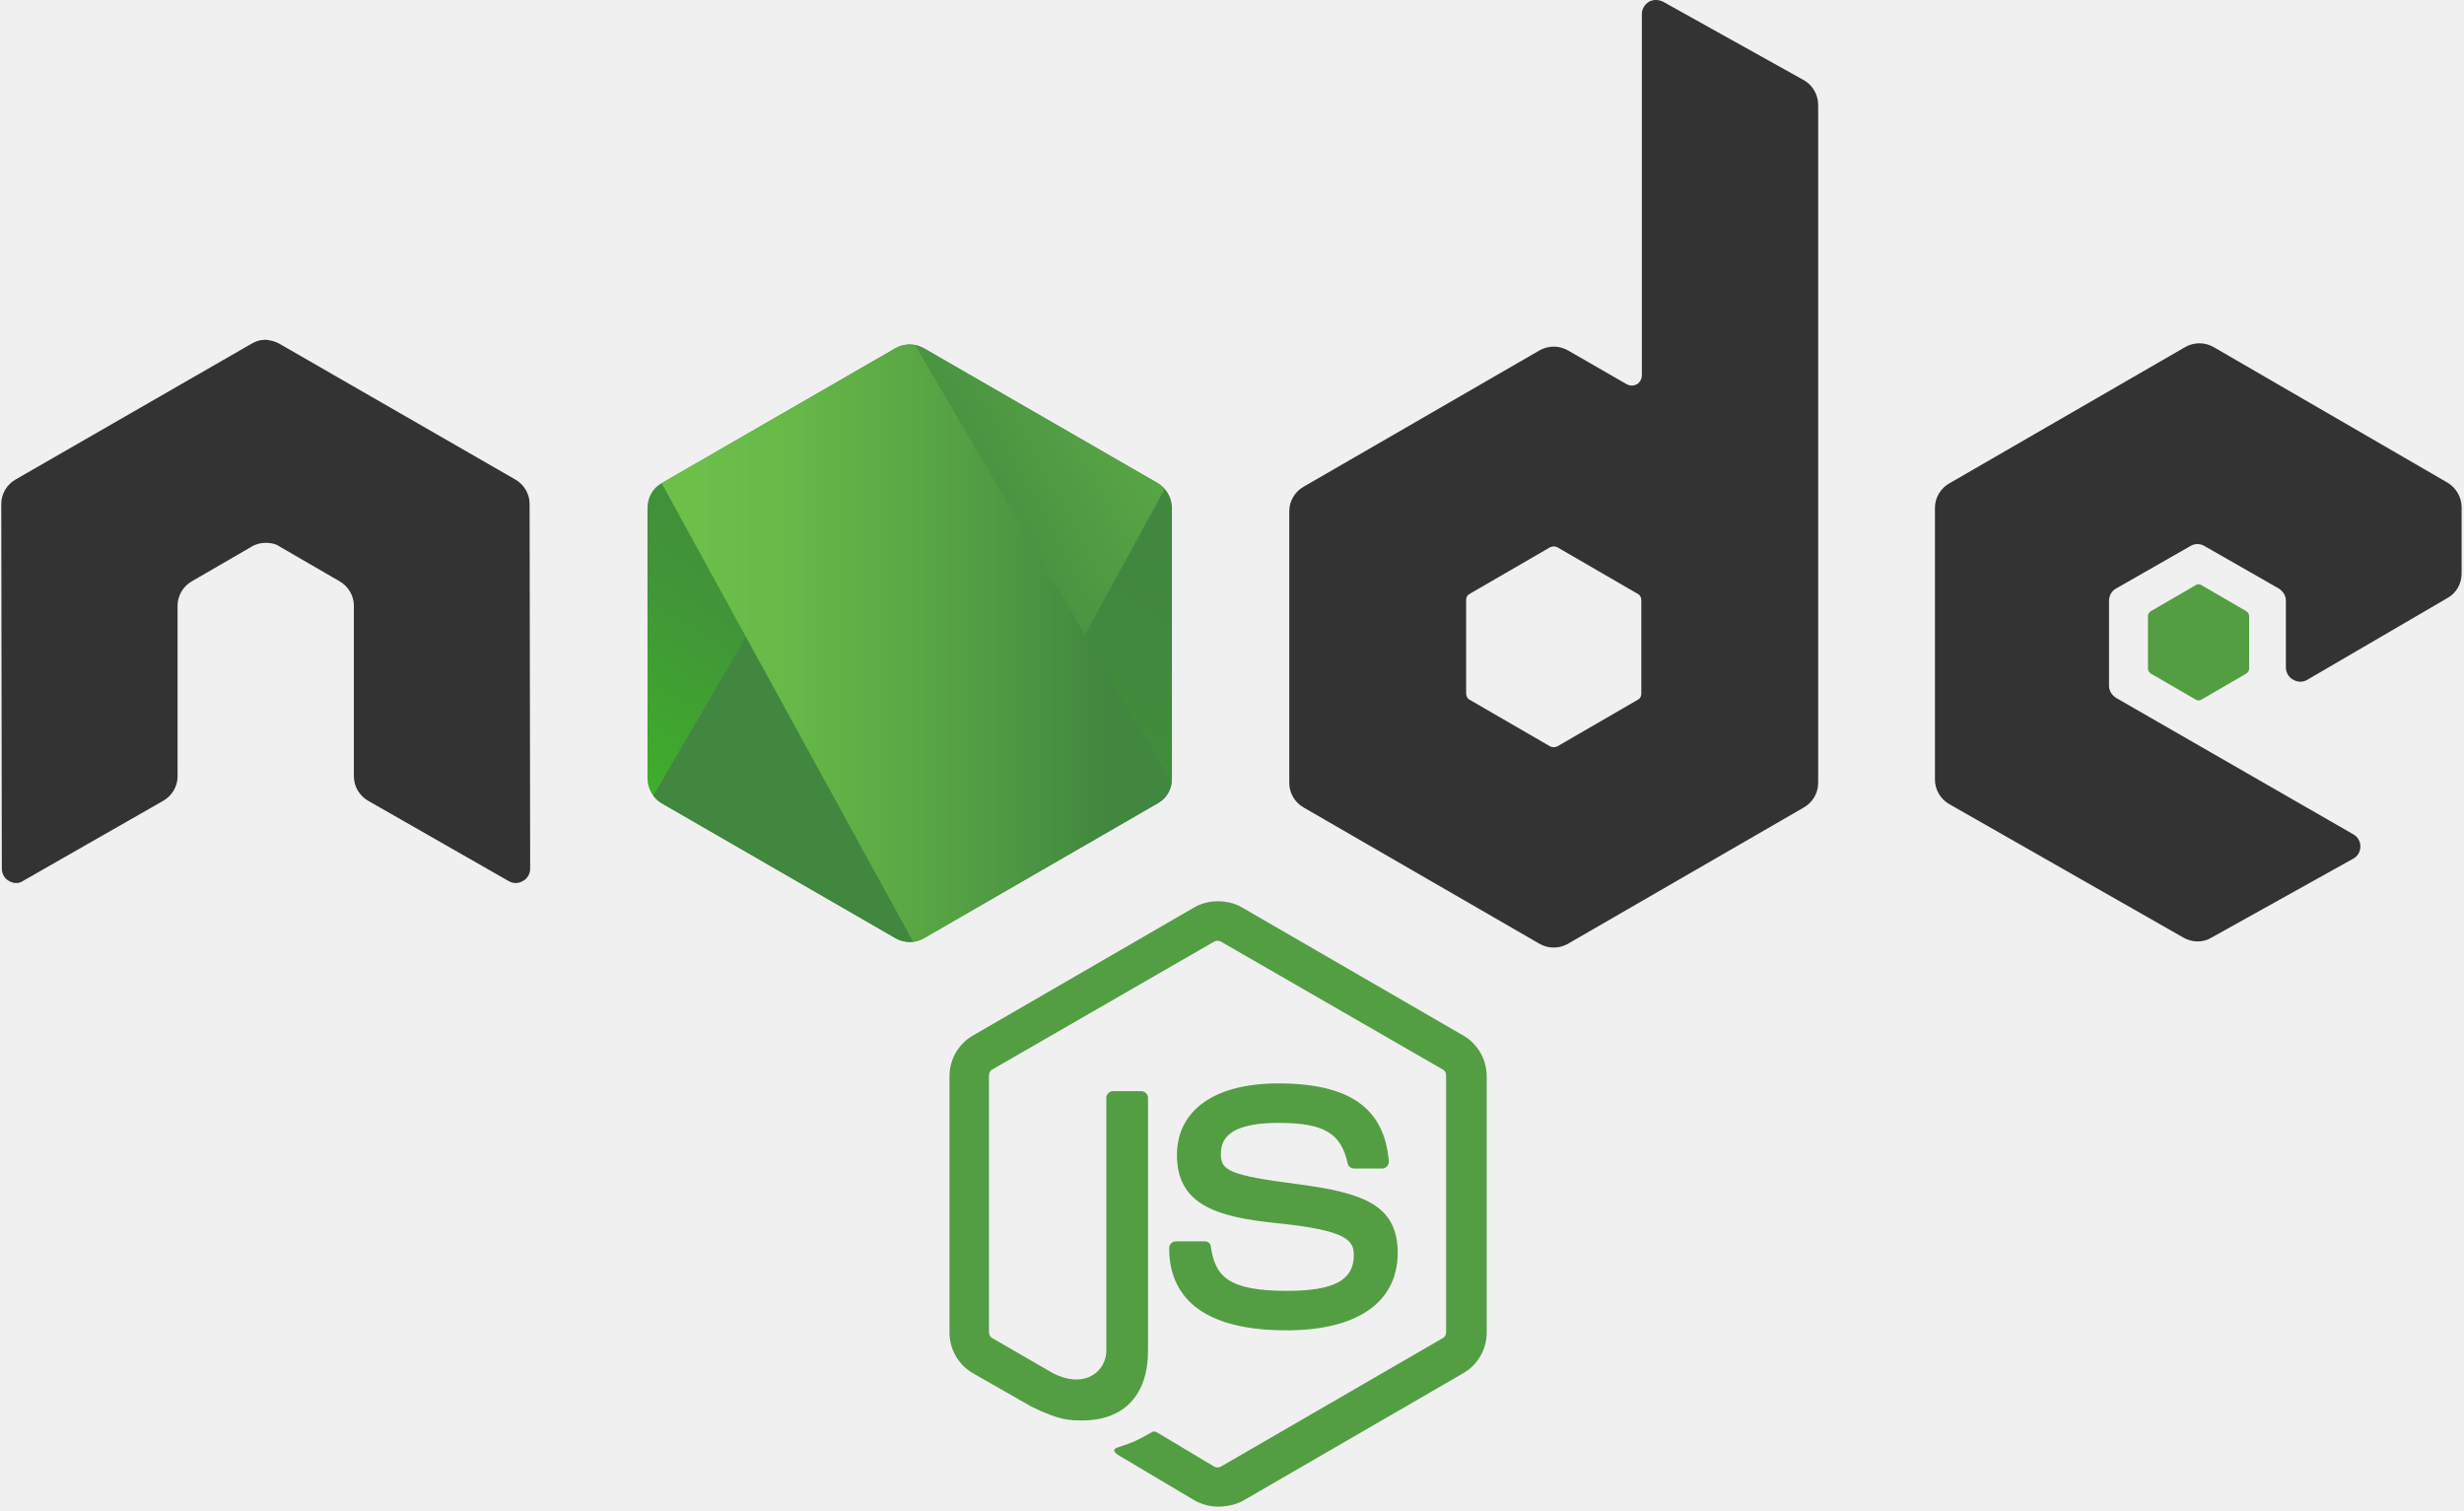
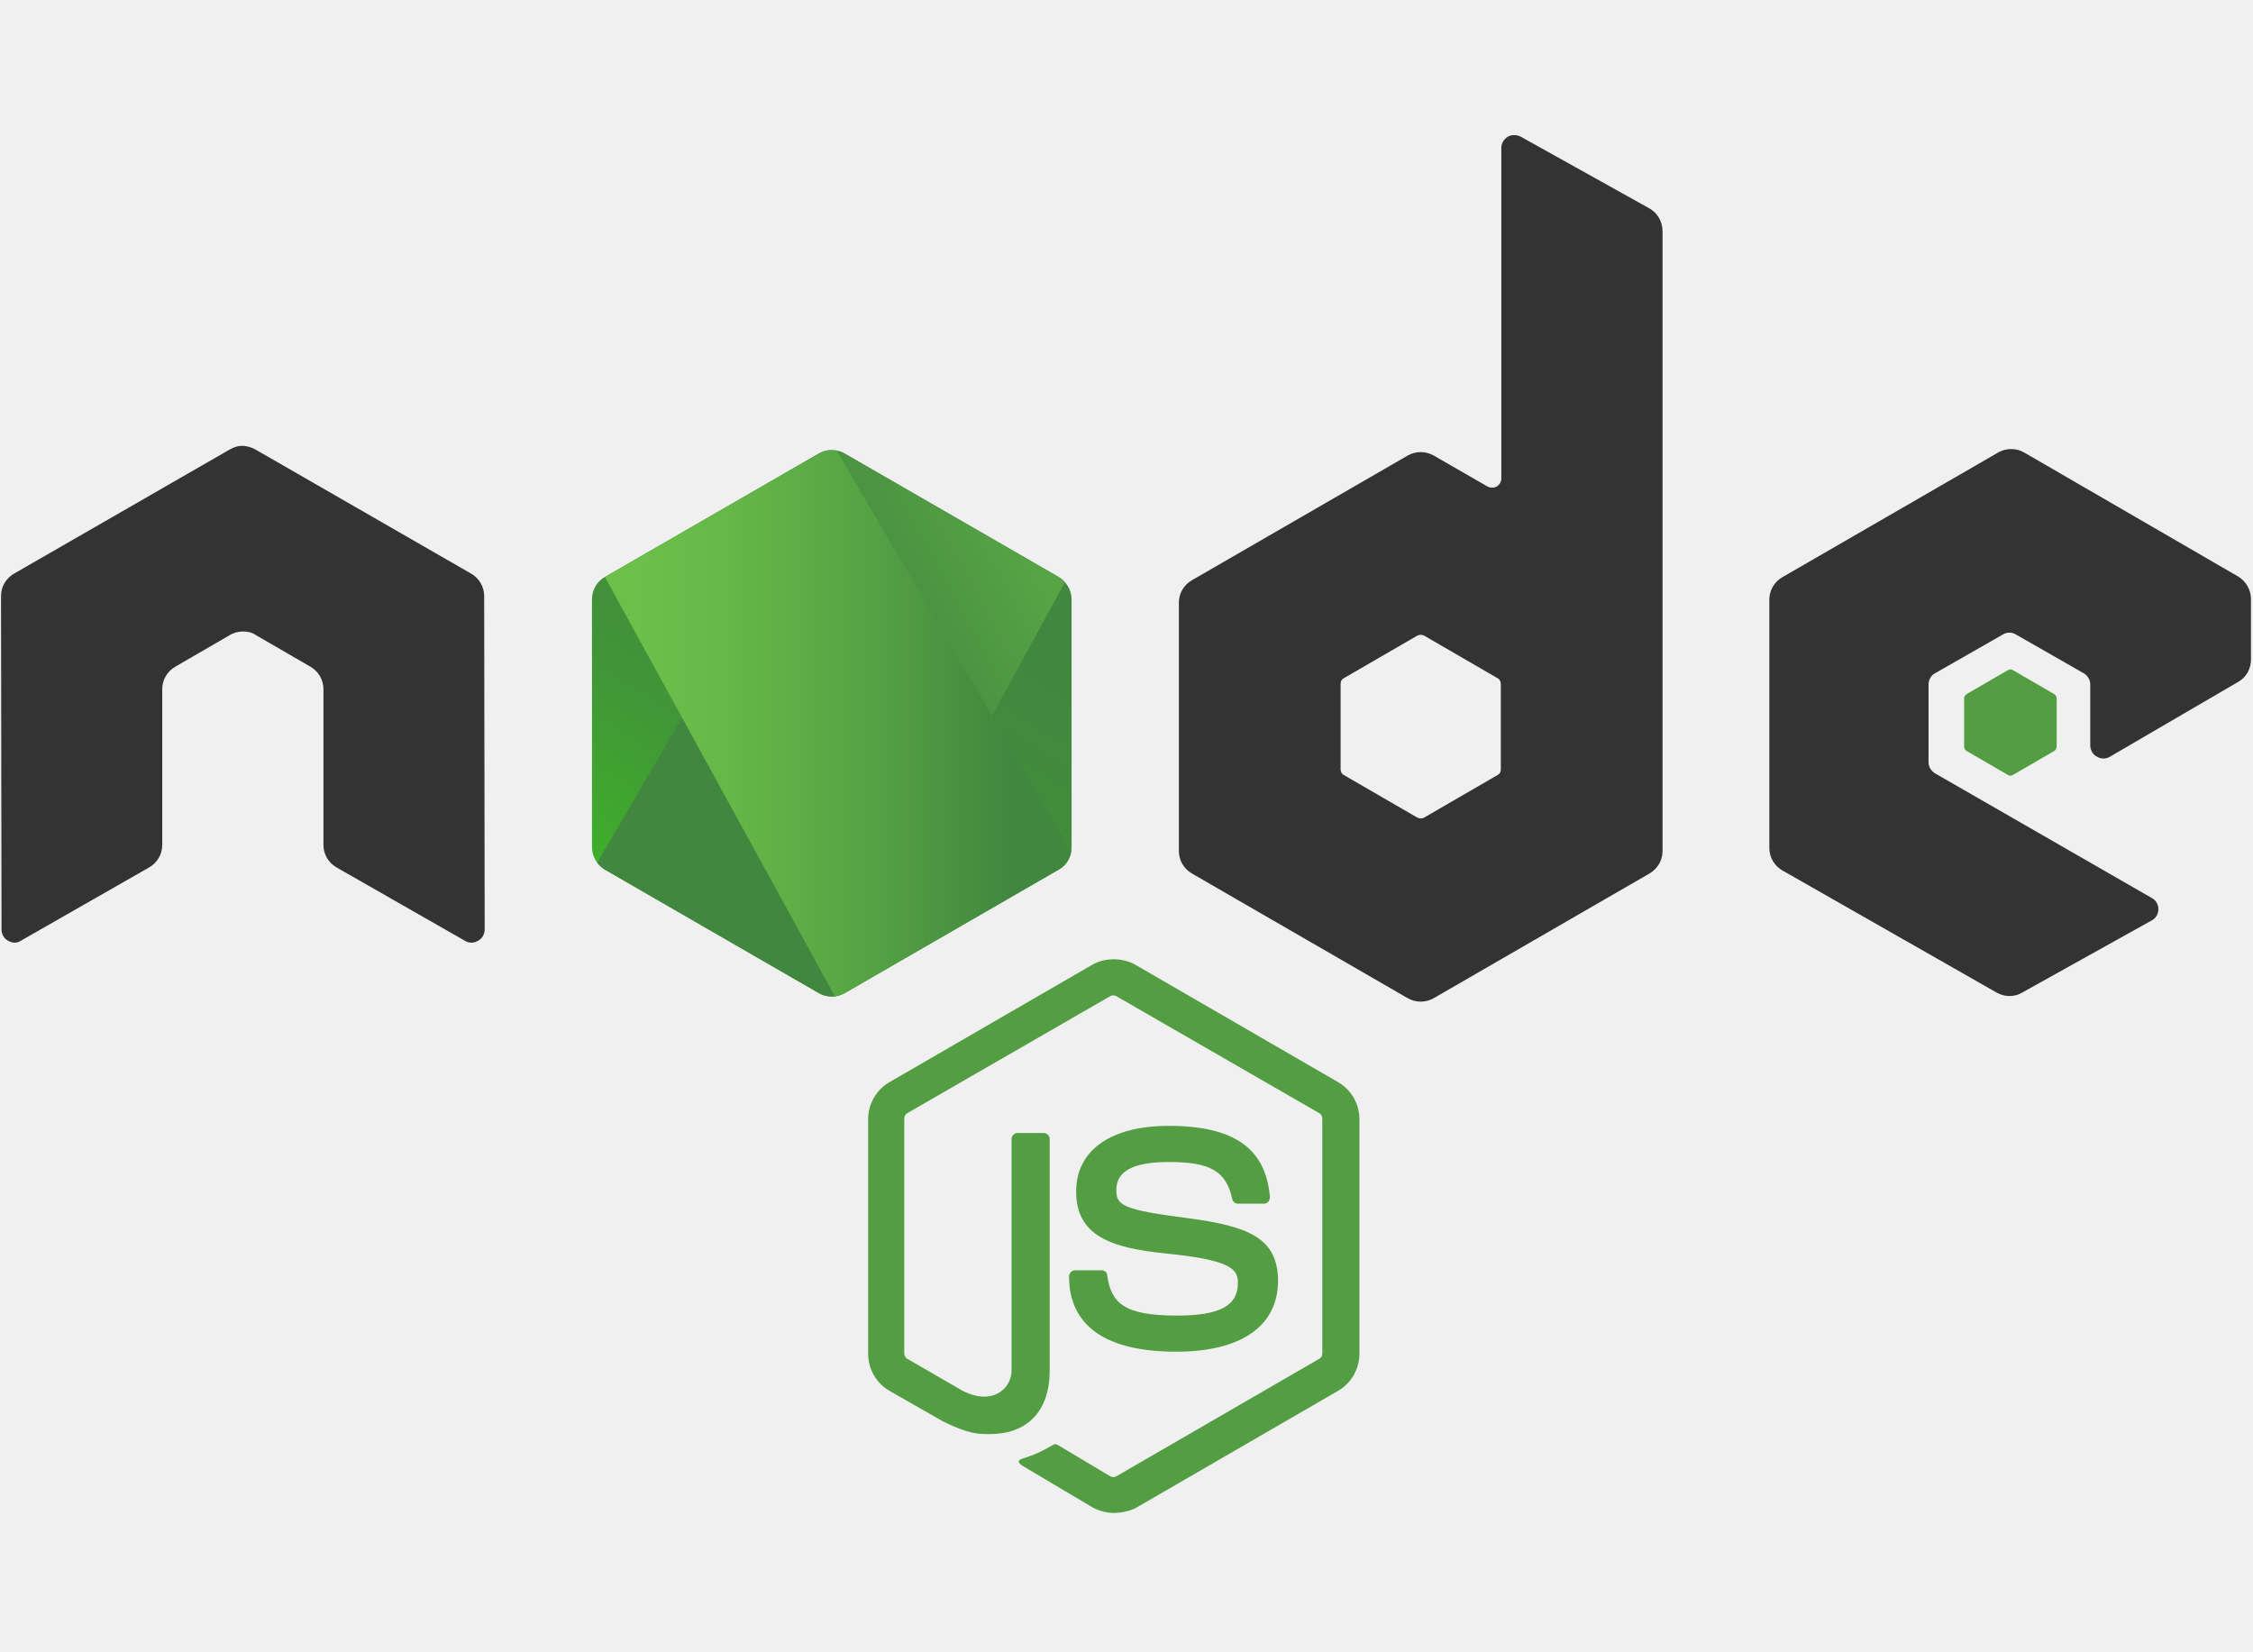
- <svg xmlns="http://www.w3.org/2000/svg" xmlns:xlink="http://www.w3.org/1999/xlink" width="2500" height="1533" viewBox="0 0 512 314" preserveAspectRatio="xMidYMid">
+ <svg xmlns="http://www.w3.org/2000/svg" xmlns:xlink="http://www.w3.org/1999/xlink" width="2500" height="1833" viewBox="0 0 512 314" preserveAspectRatio="xMidYMid">
  <defs>
    <linearGradient x1="68.188%" y1="17.487%" x2="27.823%" y2="89.755%" id="b">
      <stop stop-color="#41873F" offset="0%" />
      <stop stop-color="#418B3D" offset="32.88%" />
      <stop stop-color="#419637" offset="63.52%" />
      <stop stop-color="#3FA92D" offset="93.19%" />
      <stop stop-color="#3FAE2A" offset="100%" />
    </linearGradient>
    <path id="a" d="M57.903 1.85a5.957 5.957 0 0 0-5.894 0L3.352 29.933c-1.85 1.04-2.89 3.005-2.89 5.085v56.286c0 2.08 1.156 4.045 2.89 5.085l48.657 28.085a5.957 5.957 0 0 0 5.894 0l48.658-28.085c1.849-1.04 2.89-3.005 2.89-5.085V35.019c0-2.08-1.157-4.045-2.89-5.085L57.903 1.85z" />
    <linearGradient x1="43.277%" y1="55.169%" x2="159.245%" y2="-18.306%" id="d">
      <stop stop-color="#41873F" offset="13.76%" />
      <stop stop-color="#54A044" offset="40.32%" />
      <stop stop-color="#66B848" offset="71.36%" />
      <stop stop-color="#6CC04A" offset="90.81%" />
    </linearGradient>
    <linearGradient x1="-4413.77%" y1="13.43%" x2="5327.93%" y2="13.43%" id="e">
      <stop stop-color="#6CC04A" offset="9.192%" />
      <stop stop-color="#66B848" offset="28.64%" />
      <stop stop-color="#54A044" offset="59.68%" />
      <stop stop-color="#41873F" offset="86.24%" />
    </linearGradient>
    <linearGradient x1="-4.389%" y1="49.997%" x2="101.499%" y2="49.997%" id="f">
      <stop stop-color="#6CC04A" offset="9.192%" />
      <stop stop-color="#66B848" offset="28.64%" />
      <stop stop-color="#54A044" offset="59.68%" />
      <stop stop-color="#41873F" offset="86.24%" />
    </linearGradient>
    <linearGradient x1="-9713.77%" y1="36.21%" x2="27.93%" y2="36.21%" id="g">
      <stop stop-color="#6CC04A" offset="9.192%" />
      <stop stop-color="#66B848" offset="28.64%" />
      <stop stop-color="#54A044" offset="59.68%" />
      <stop stop-color="#41873F" offset="86.24%" />
    </linearGradient>
    <linearGradient x1="-103.861%" y1="50.275%" x2="100.797%" y2="50.275%" id="h">
      <stop stop-color="#6CC04A" offset="9.192%" />
      <stop stop-color="#66B848" offset="28.64%" />
      <stop stop-color="#54A044" offset="59.68%" />
      <stop stop-color="#41873F" offset="86.24%" />
    </linearGradient>
    <linearGradient x1="130.613%" y1="-211.069%" x2="4.393%" y2="201.605%" id="i">
      <stop stop-color="#41873F" offset="0%" />
      <stop stop-color="#418B3D" offset="32.88%" />
      <stop stop-color="#419637" offset="63.52%" />
      <stop stop-color="#3FA92D" offset="93.19%" />
      <stop stop-color="#3FAE2A" offset="100%" />
    </linearGradient>
  </defs>
  <g fill="none">
    <path d="M253.11 313.094c-1.733 0-3.351-.462-4.854-1.271l-15.371-9.13c-2.312-1.272-1.156-1.734-.462-1.965 3.12-1.04 3.698-1.272 6.934-3.12.347-.232.81-.116 1.156.115l11.789 7.05c.462.231 1.04.231 1.386 0l46.115-26.698c.462-.231.694-.694.694-1.271v-53.28c0-.579-.232-1.04-.694-1.272l-46.115-26.582c-.462-.232-1.04-.232-1.386 0l-46.115 26.582c-.462.231-.694.809-.694 1.271v53.28c0 .463.232 1.04.694 1.272l12.598 7.281c6.819 3.467 11.095-.578 11.095-4.623v-52.587c0-.693.578-1.387 1.387-1.387h5.894c.694 0 1.387.578 1.387 1.387v52.587c0 9.13-4.97 14.447-13.638 14.447-2.658 0-4.738 0-10.633-2.89l-12.135-6.934c-3.005-1.733-4.854-4.97-4.854-8.437v-53.28c0-3.467 1.849-6.704 4.854-8.437l46.114-26.698c2.89-1.618 6.82-1.618 9.709 0l46.114 26.698c3.005 1.733 4.855 4.97 4.855 8.437v53.28c0 3.467-1.85 6.704-4.855 8.437l-46.114 26.698c-1.503.694-3.236 1.04-4.854 1.04zm14.216-36.637c-20.225 0-24.386-9.246-24.386-17.105 0-.694.578-1.387 1.387-1.387h6.01c.693 0 1.271.462 1.271 1.156.925 6.125 3.583 9.13 15.834 9.13 9.708 0 13.87-2.196 13.87-7.397 0-3.005-1.157-5.2-16.297-6.703-12.598-1.272-20.457-4.045-20.457-14.1 0-9.362 7.86-14.91 21.035-14.91 14.793 0 22.075 5.086 23 16.18 0 .348-.116.694-.347 1.041-.232.231-.578.462-.925.462h-6.01c-.578 0-1.156-.462-1.271-1.04-1.387-6.356-4.97-8.437-14.447-8.437-10.633 0-11.905 3.699-11.905 6.472 0 3.352 1.503 4.392 15.834 6.241 14.216 1.85 20.92 4.508 20.92 14.447-.116 10.171-8.437 15.95-23.116 15.95z" fill="#539E43" />
    <path d="M110.028 104.712c0-2.08-1.156-4.046-3.005-5.086l-49.004-28.2c-.81-.463-1.734-.694-2.658-.81h-.463c-.924 0-1.849.347-2.658.81l-49.004 28.2c-1.85 1.04-3.005 3.005-3.005 5.086l.116 75.817c0 1.04.578 2.08 1.502 2.543.925.578 2.08.578 2.89 0l29.125-16.643c1.849-1.04 3.005-3.005 3.005-5.085v-35.482c0-2.08 1.155-4.045 3.005-5.085l12.366-7.166c.925-.578 1.965-.81 3.005-.81 1.04 0 2.08.232 2.89.81l12.366 7.166c1.85 1.04 3.005 3.004 3.005 5.085v35.482c0 2.08 1.156 4.045 3.005 5.085l29.125 16.643c.925.578 2.08.578 3.005 0 .925-.463 1.503-1.503 1.503-2.543l-.116-75.817zM345.571.347c-.924-.463-2.08-.463-2.89 0-.924.578-1.502 1.502-1.502 2.542v75.125c0 .693-.346 1.386-1.04 1.849-.693.346-1.387.346-2.08 0l-12.251-7.05a5.957 5.957 0 0 0-5.895 0l-49.004 28.316c-1.849 1.04-3.005 3.005-3.005 5.085v56.516c0 2.08 1.156 4.046 3.005 5.086l49.004 28.316a5.957 5.957 0 0 0 5.895 0l49.004-28.316c1.849-1.04 3.005-3.005 3.005-5.086V21.844c0-2.196-1.156-4.16-3.005-5.201L345.572.347zm-4.507 143.776c0 .578-.231 1.04-.694 1.271l-16.758 9.708a1.714 1.714 0 0 1-1.503 0l-16.758-9.708c-.463-.231-.694-.809-.694-1.271v-19.417c0-.578.231-1.04.694-1.271l16.758-9.709a1.714 1.714 0 0 1 1.503 0l16.758 9.709c.463.23.694.809.694 1.271v19.417zM508.648 124.244c1.85-1.04 2.89-3.005 2.89-5.086v-13.753c0-2.08-1.156-4.045-2.89-5.085l-48.657-28.2a5.957 5.957 0 0 0-5.894 0l-49.004 28.315c-1.85 1.04-3.005 3.005-3.005 5.086v56.516c0 2.08 1.155 4.045 3.005 5.085l48.657 27.738c1.85 1.04 4.045 1.04 5.779 0L489 178.45c.925-.463 1.503-1.503 1.503-2.543 0-1.04-.578-2.08-1.503-2.543l-49.235-28.316c-.924-.577-1.502-1.502-1.502-2.542v-17.683c0-1.04.578-2.08 1.502-2.543l15.372-8.784a2.821 2.821 0 0 1 3.005 0l15.371 8.784c.925.578 1.503 1.502 1.503 2.543v13.869c0 1.04.578 2.08 1.502 2.542.925.578 2.08.578 3.005 0l29.125-16.99z" fill="#333" />
    <path d="M456.293 121.586a1.05 1.05 0 0 1 1.155 0l9.362 5.432c.347.23.578.577.578 1.04v10.864c0 .462-.231.809-.578 1.04l-9.362 5.432a1.05 1.05 0 0 1-1.155 0l-9.362-5.432c-.347-.231-.578-.578-.578-1.04v-10.864c0-.463.231-.81.578-1.04l9.362-5.432z" fill="#539E43" />
    <g transform="translate(134.068 70.501)">
      <mask id="c" fill="#fff">
        <use xlink:href="#a" />
      </mask>
      <use fill="url(#b)" xlink:href="#a" />
      <g mask="url(#c)">
        <path d="M51.893 1.85L3.121 29.933C1.27 30.974 0 32.94 0 35.02v56.286c0 1.387.578 2.658 1.502 3.698L56.285 1.156c-1.387-.231-3.005-.116-4.392.693zM56.632 125.053c.462-.116.925-.347 1.387-.578l48.773-28.085c1.85-1.04 3.005-3.005 3.005-5.085V35.019c0-1.502-.694-3.005-1.734-4.045l-51.43 94.079z" />
        <path d="M106.676 29.934L57.788 1.85a8.025 8.025 0 0 0-1.503-.578L1.502 95.12a6.082 6.082 0 0 0 1.619 1.387l48.888 28.085c1.387.809 3.005 1.04 4.507.577l51.432-94.078c-.347-.462-.81-.81-1.272-1.156z" fill="url(#d)" />
      </g>
      <g mask="url(#c)">
        <path d="M109.797 91.305V35.019c0-2.08-1.271-4.045-3.12-5.085L57.786 1.85a5.106 5.106 0 0 0-1.848-.693l53.511 91.42c.231-.347.347-.809.347-1.271zM3.12 29.934C1.272 30.974 0 32.94 0 35.02v56.286c0 2.08 1.387 4.045 3.12 5.085l48.889 28.085c1.156.693 2.427.925 3.814.693L3.467 29.818l-.346.116z" />
        <path fill="url(#e)" fill-rule="evenodd" d="M50.391.809l-.693.347h.924l-.231-.347z" transform="translate(0 -9.246)" />
        <path d="M106.792 105.636c1.387-.809 2.427-2.196 2.89-3.698L56.053 10.402c-1.387-.231-2.89-.116-4.16.693L3.351 39.065l52.355 95.465a8.057 8.057 0 0 0 2.196-.693l48.889-28.2z" fill="url(#f)" fill-rule="evenodd" transform="translate(0 -9.246)" />
        <path fill="url(#g)" fill-rule="evenodd" d="M111.3 104.712l-.347-.578v.809l.346-.231z" transform="translate(0 -9.246)" />
        <path d="M106.792 105.636l-48.773 28.085a6.973 6.973 0 0 1-2.196.693l.925 1.734 54.089-31.32v-.694l-1.387-2.312c-.231 1.618-1.271 3.005-2.658 3.814z" fill="url(#h)" fill-rule="evenodd" transform="translate(0 -9.246)" />
        <path d="M106.792 105.636l-48.773 28.085a6.973 6.973 0 0 1-2.196.693l.925 1.734 54.089-31.32v-.694l-1.387-2.312c-.231 1.618-1.271 3.005-2.658 3.814z" fill="url(#i)" fill-rule="evenodd" transform="translate(0 -9.246)" />
      </g>
    </g>
  </g>
</svg>
